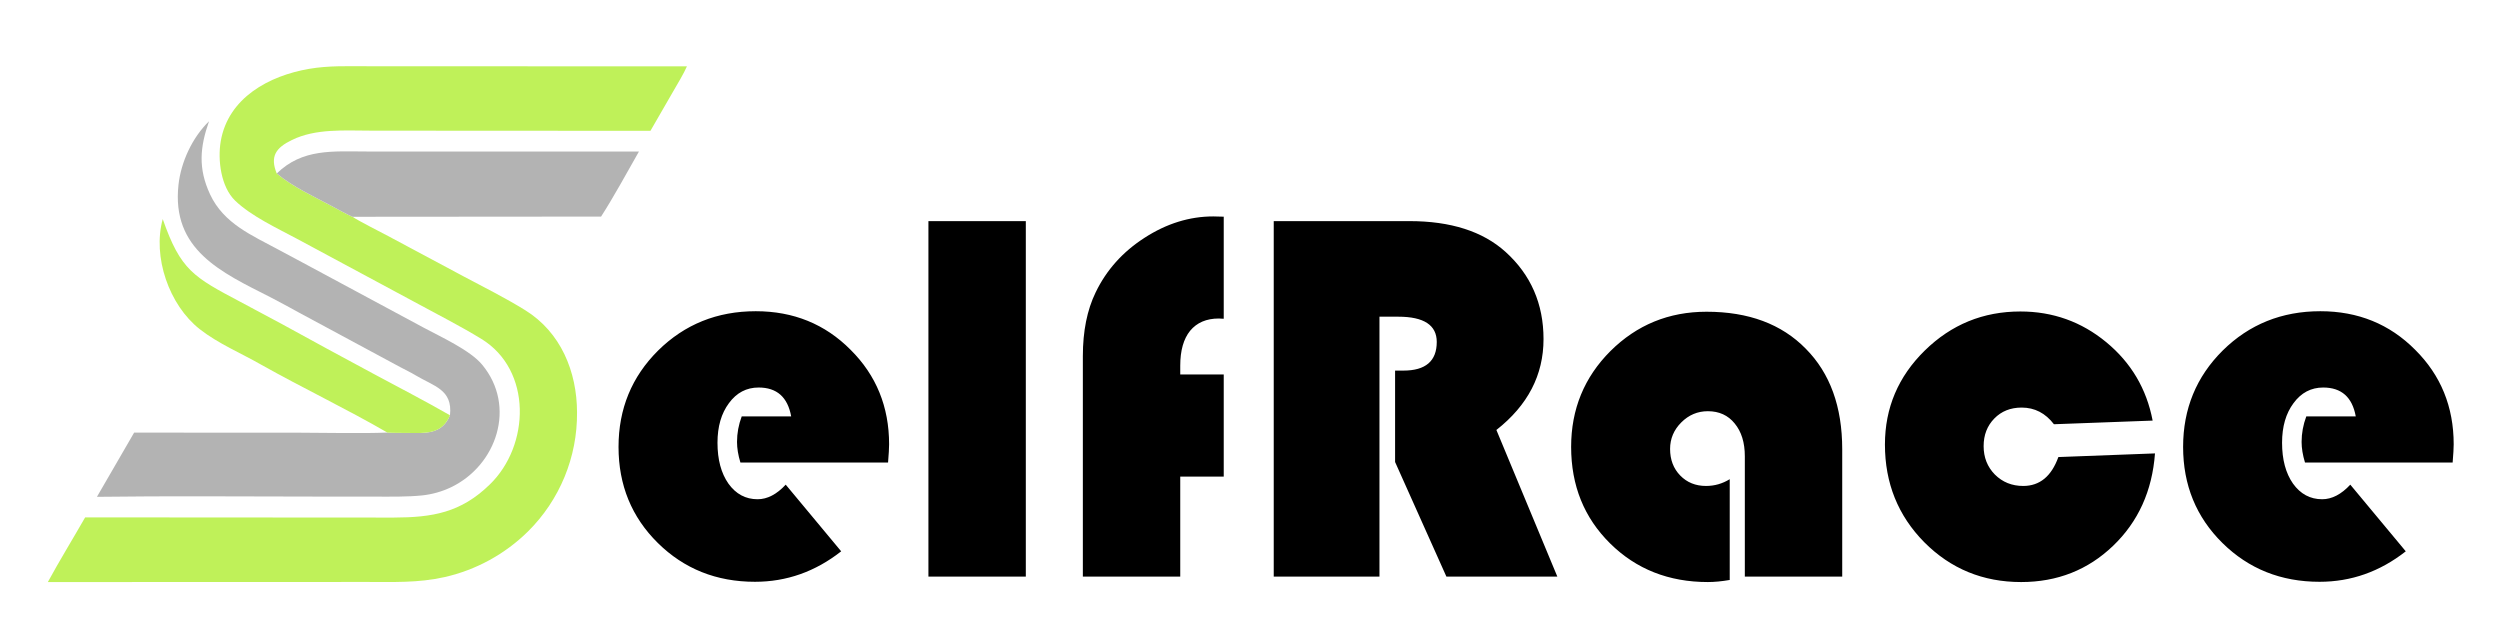
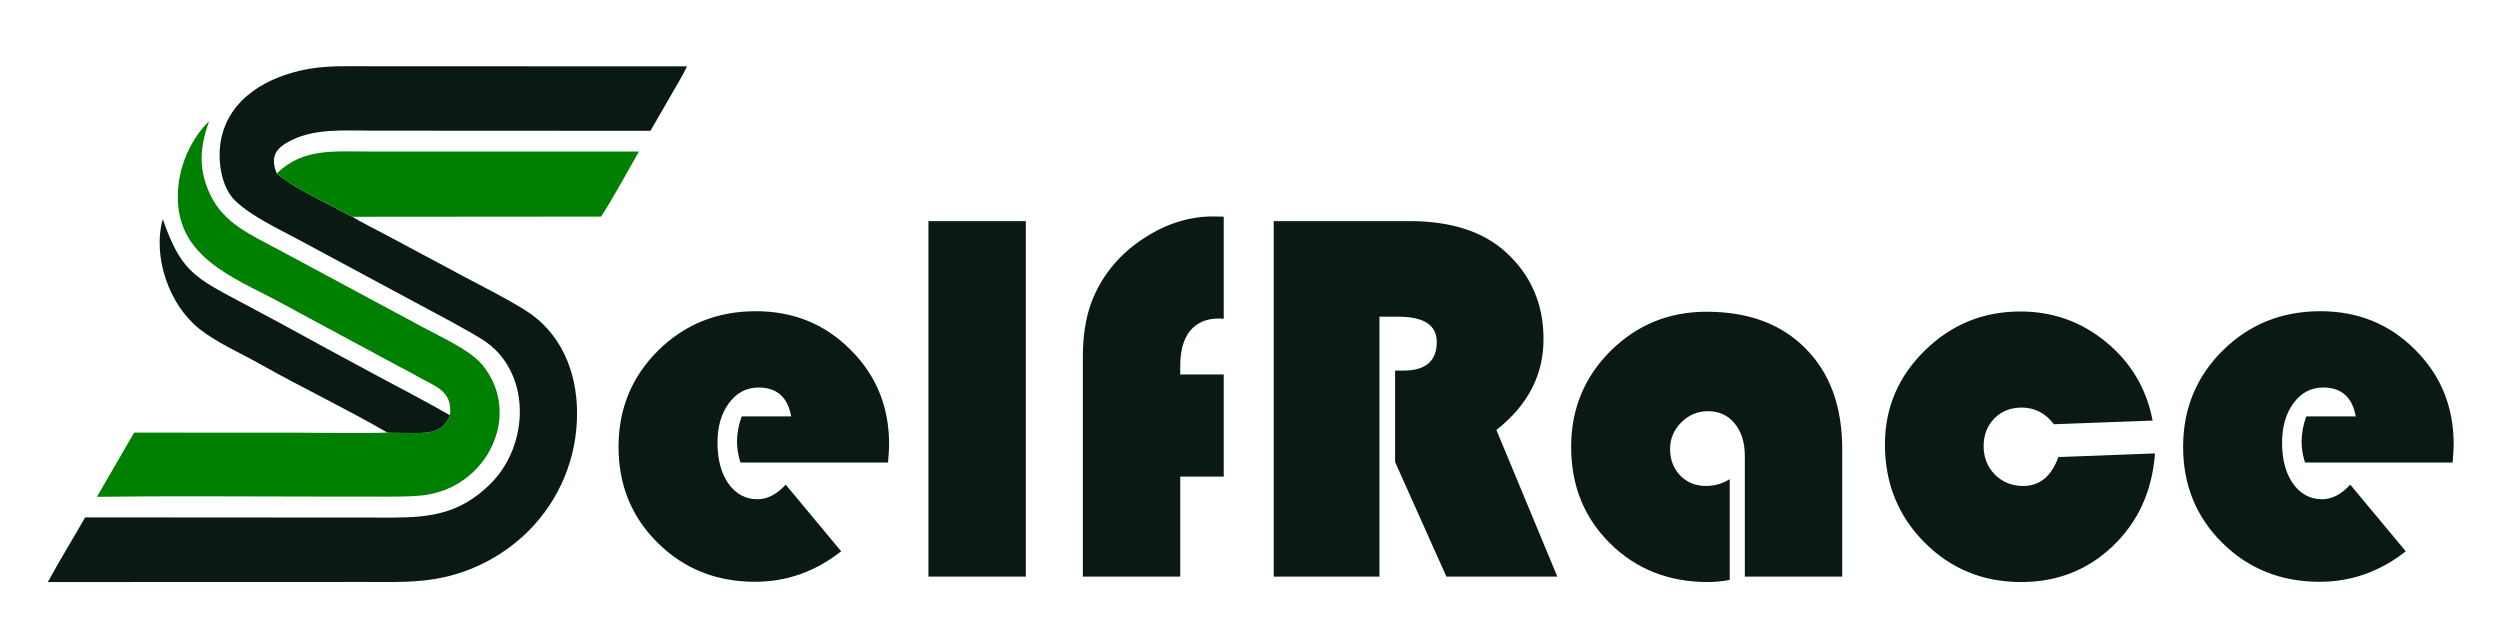
<svg xmlns="http://www.w3.org/2000/svg" width="1000" height="250" viewBox="0 0 1000 250" version="1.1" id="svg27">
  <defs id="defs9">
    <rect x="1117.662" y="974.557" width="1182.874" height="474.557" id="rect3" />
    <rect x="882.502" y="438.063" width="252.362" height="372.53" id="rect1" />
    <linearGradient id="gradient_0" gradientUnits="userSpaceOnUse" x1="1093.889" y1="773.866" x2="1094.907" y2="778.254">
      <stop offset="0" stop-color="#FAFFF2" id="stop8" />
      <stop offset="1" stop-color="#FFF8FB" id="stop9" />
    </linearGradient>
  </defs>
  <text xml:space="preserve" id="text1" style="font-size:74.667px;font-family:Corbel;-inkscape-font-specification:Corbel;white-space:pre;shape-inside:url(#rect1);display:inline;fill:#4d4d4d;stroke-width:1.3" />
-   <path d="m 355.223,185.007 h -59.062 q -1.354,-4.479 -1.354,-8.229 0,-5.208 1.875,-10.208 h 19.792 q -2.083,-11.562 -13.021,-11.562 -7.292,0 -11.875,6.25 -4.583,6.146 -4.583,15.833 0,10.104 4.375,16.354 4.479,6.25 11.667,6.25 5.833,0 11.25,-5.833 l 22.187,26.667 q -15.521,12.187 -34.479,12.187 -23.125,0 -38.854,-15.521 -15.729,-15.521 -15.729,-38.437 0,-22.812 15.833,-38.542 15.937,-15.729 39.062,-15.729 22.604,0 37.917,15.417 15.417,15.312 15.417,37.812 0,2.292 -0.417,7.292 z M 410.327,88.445 V 230.632 H 371.369 V 88.445 Z m 79.167,61.354 v 40.833 h -17.396 v 40 h -38.958 v -88.229 q 0,-14.896 5.104,-25.417 6.458,-13.437 19.583,-21.875 13.229,-8.542 27.5,-8.542 l 4.167,0.104 V 127.507 q -1.354,-0.104 -1.979,-0.104 -7.396,0 -11.458,4.896 -3.958,4.896 -3.958,13.958 v 3.542 z m 62.292,-23.125 v 103.958 h -42.292 V 88.445 h 54.271 q 24.792,0 38.437,12.292 15.208,13.75 15.208,34.896 0,21.562 -18.854,36.354 l 24.375,58.646 h -44.375 l -20.521,-45.833 v -36.562 h 3.333 q 13.333,0 13.333,-11.458 0,-10.104 -15.417,-10.104 z m 140.104,65 v 40.312 q -4.792,0.833 -8.75,0.833 -23.437,0 -39.062,-15.417 -15.625,-15.417 -15.625,-38.646 0,-22.604 15.729,-38.333 15.833,-15.729 38.437,-15.729 25.208,0 39.687,14.792 14.583,14.687 14.583,40.208 v 50.937 h -38.958 v -48.125 q 0,-8.229 -4.062,-13.125 -3.958,-4.896 -10.729,-4.896 -6.146,0 -10.625,4.479 -4.479,4.479 -4.479,10.625 0,6.458 4.062,10.625 4.062,4.167 10.312,4.167 5.104,0 9.479,-2.708 z m 131.458,-8.854 38.646,-1.458 q -1.667,22.5 -16.771,36.979 -15.104,14.479 -36.771,14.479 -22.917,0 -38.75,-15.937 -15.729,-15.937 -15.729,-39.062 0,-21.979 15.937,-37.604 15.937,-15.625 38.229,-15.625 19.479,0 34.375,12.292 14.896,12.292 18.542,31.354 l -39.479,1.458 q -5.104,-6.667 -12.917,-6.667 -6.667,0 -10.937,4.375 -4.271,4.375 -4.271,11.042 0,6.771 4.479,11.354 4.583,4.583 11.354,4.583 9.896,0 14.062,-11.562 z m 157.708,2.188 H 921.993 q -1.354,-4.479 -1.354,-8.229 0,-5.208 1.875,-10.208 h 19.792 q -2.083,-11.562 -13.021,-11.562 -7.292,0 -11.875,6.25 -4.583,6.146 -4.583,15.833 0,10.104 4.375,16.354 4.479,6.25 11.667,6.25 5.833,0 11.25,-5.833 l 22.187,26.667 q -15.521,12.187 -34.479,12.187 -23.125,0 -38.854,-15.521 -15.729,-15.521 -15.729,-38.437 0,-22.812 15.833,-38.542 15.937,-15.729 39.062,-15.729 22.604,0 37.917,15.417 15.417,15.312 15.417,37.812 0,2.292 -0.417,7.292 z" id="text2-0" style="font-size:213.333px;font-family:'Bauhaus 93';-inkscape-font-specification:'Bauhaus 93, ';fill:#000000;stroke-width:1.3" aria-label="elfRace" />
+   <path d="m 355.223,185.007 h -59.062 q -1.354,-4.479 -1.354,-8.229 0,-5.208 1.875,-10.208 h 19.792 q -2.083,-11.562 -13.021,-11.562 -7.292,0 -11.875,6.25 -4.583,6.146 -4.583,15.833 0,10.104 4.375,16.354 4.479,6.25 11.667,6.25 5.833,0 11.25,-5.833 l 22.187,26.667 q -15.521,12.187 -34.479,12.187 -23.125,0 -38.854,-15.521 -15.729,-15.521 -15.729,-38.437 0,-22.812 15.833,-38.542 15.937,-15.729 39.062,-15.729 22.604,0 37.917,15.417 15.417,15.312 15.417,37.812 0,2.292 -0.417,7.292 z M 410.327,88.445 V 230.632 H 371.369 V 88.445 Z m 79.167,61.354 v 40.833 h -17.396 v 40 h -38.958 v -88.229 q 0,-14.896 5.104,-25.417 6.458,-13.437 19.583,-21.875 13.229,-8.542 27.5,-8.542 l 4.167,0.104 V 127.507 q -1.354,-0.104 -1.979,-0.104 -7.396,0 -11.458,4.896 -3.958,4.896 -3.958,13.958 v 3.542 z m 62.292,-23.125 v 103.958 h -42.292 V 88.445 h 54.271 q 24.792,0 38.437,12.292 15.208,13.75 15.208,34.896 0,21.562 -18.854,36.354 l 24.375,58.646 h -44.375 l -20.521,-45.833 v -36.562 h 3.333 q 13.333,0 13.333,-11.458 0,-10.104 -15.417,-10.104 z m 140.104,65 v 40.312 q -4.792,0.833 -8.75,0.833 -23.437,0 -39.062,-15.417 -15.625,-15.417 -15.625,-38.646 0,-22.604 15.729,-38.333 15.833,-15.729 38.437,-15.729 25.208,0 39.687,14.792 14.583,14.687 14.583,40.208 v 50.937 h -38.958 v -48.125 q 0,-8.229 -4.062,-13.125 -3.958,-4.896 -10.729,-4.896 -6.146,0 -10.625,4.479 -4.479,4.479 -4.479,10.625 0,6.458 4.062,10.625 4.062,4.167 10.312,4.167 5.104,0 9.479,-2.708 z m 131.458,-8.854 38.646,-1.458 q -1.667,22.5 -16.771,36.979 -15.104,14.479 -36.771,14.479 -22.917,0 -38.75,-15.937 -15.729,-15.937 -15.729,-39.062 0,-21.979 15.937,-37.604 15.937,-15.625 38.229,-15.625 19.479,0 34.375,12.292 14.896,12.292 18.542,31.354 l -39.479,1.458 q -5.104,-6.667 -12.917,-6.667 -6.667,0 -10.937,4.375 -4.271,4.375 -4.271,11.042 0,6.771 4.479,11.354 4.583,4.583 11.354,4.583 9.896,0 14.062,-11.562 z m 157.708,2.188 H 921.993 q -1.354,-4.479 -1.354,-8.229 0,-5.208 1.875,-10.208 h 19.792 q -2.083,-11.562 -13.021,-11.562 -7.292,0 -11.875,6.25 -4.583,6.146 -4.583,15.833 0,10.104 4.375,16.354 4.479,6.25 11.667,6.25 5.833,0 11.25,-5.833 l 22.187,26.667 q -15.521,12.187 -34.479,12.187 -23.125,0 -38.854,-15.521 -15.729,-15.521 -15.729,-38.437 0,-22.812 15.833,-38.542 15.937,-15.729 39.062,-15.729 22.604,0 37.917,15.417 15.417,15.312 15.417,37.812 0,2.292 -0.417,7.292 z" id="text2-0" style="font-size:213.333px;font-family:'Bauhaus 93';-inkscape-font-specification:'Bauhaus 93, ';fill:#0a1a12;stroke-width:1.3;fill-opacity:1" aria-label="elfRace" />
  <text xml:space="preserve" id="text3" style="font-size:192px;font-family:Corbel;-inkscape-font-specification:Corbel;white-space:pre;shape-inside:url(#rect3);display:inline;fill:#4d4d4d;stroke-width:1.3" />
-   <path fill="#96fa03" d="m 34.06,206.951 123.378,0.08 c 15.554,-0.053 26.863,-1.927 38.447,-13.21 16.135,-15.576 17.059,-45.791 -3.359,-58.27 -8.106,-4.954 -16.618,-9.302 -24.977,-13.826 L 118.891,95.574 C 110.892,91.289 100.468,86.447 94.061,80.266 88.336,74.741 87.018,63.92 88.293,56.503 91.285,39.112 107.627,30.287 123.658,27.537 c 7.825,-1.342 15.544,-1.042 23.402,-1.042 l 28.428,0.014 99.283,0.03 c -1.254,2.901 -3.809,7.097 -5.439,9.927 l -9.15,15.861 -84.434,-0.045 -27.702,-0.025 c -10.37,-0.007 -21.744,-0.905 -31.277,3.736 -6.428,3.13 -8.852,6.54 -6.076,13.405 6.568,5.417 14.566,9.046 22.056,13.058 1.762,0.944 6.581,3.621 8.273,4.262 1.828,1.339 11.544,6.27 14.198,7.684 l 30.065,16.075 c 8.294,4.409 16.814,8.653 24.791,13.598 14.244,8.83 20.696,24.547 20.738,40.84 0.167,17.893 -6.914,35.092 -19.63,47.679 -9.206,9.078 -20.768,15.399 -33.378,18.25 -10.535,2.37 -20.561,1.928 -31.273,1.939 l -28.408,0.011 -98.989,0.029 c 4.445,-8.191 10.22,-17.642 14.924,-25.869 z" id="path2" style="stroke-width:0.503;fill:#bff159;fill-opacity:1" />
-   <path fill="#4A4A48" d="m 179.993,166.108 c 1.143,-10.357 -6.465,-11.576 -13.888,-16.057 -1.882,-1.136 -4.031,-2.142 -5.978,-3.189 l -40.587,-21.853 c -3.713,-2 -7.628,-4.218 -11.401,-6.132 C 88.449,108.893 68.495,99.913 71.404,73.836 72.418,64.748 76.916,54.998 83.609,48.51 79.964,58.879 79.211,67.376 84.011,77.703 89.503,89.517 100.897,94.175 111.658,100.007 c 3,1.626 6.031,3.227 9.041,4.837 l 48.801,26.235 c 6.94,3.736 18.543,8.993 23.352,14.786 13.874,16.714 5.798,40.357 -12.513,49.075 -3.591,1.7 -7.441,2.788 -11.392,3.218 -5.895,0.617 -12.707,0.492 -18.687,0.49 l -24.735,-0.02 c -28.728,-0.02 -58.079,-0.275 -86.751,0.102 l 14.882,-25.688 66.731,0.038 c 10.79,0.006 23.988,0.371 34.557,-0.058 2.536,0.172 5.297,0.126 7.857,0.149 7.254,0.064 13.963,0.782 17.191,-7.063 z" id="path3" style="fill:#b3b3b3;stroke-width:0.503" />
-   <path fill="#4A4A48" d="m 110.693,69.396 c 10.327,-10.056 22.444,-8.806 35.871,-8.796 l 23.294,0.022 85.715,-0.004 c -4.551,8.004 -10.238,18.415 -15.143,26.017 l -99.409,0.079 c -1.692,-0.641 -6.511,-3.317 -8.273,-4.262 -7.49,-4.012 -15.488,-7.641 -22.056,-13.058 z" id="path4" style="fill:#b3b3b3;stroke-width:0.503" />
-   <path fill="#96fa03" d="m 65.097,87.626 c 7.15,20.497 12.333,23.198 31.097,33.139 l 16.459,8.794 c 12.118,6.67 24.272,13.274 36.462,19.81 10.158,5.457 20.909,11.021 30.877,16.739 -3.228,7.845 -9.937,7.127 -17.191,7.063 -2.559,-0.023 -5.321,0.023 -7.857,-0.149 -16.104,-9.342 -34.093,-17.938 -50.392,-27.104 C 96.471,141.289 87.22,137.421 79.892,131.664 67.608,122.012 60.935,102.676 65.097,87.626 Z" id="path5" style="stroke-width:0.503;fill:#bff159;fill-opacity:1" />
+   <path fill="#96fa03" d="m 34.06,206.951 123.378,0.08 c 15.554,-0.053 26.863,-1.927 38.447,-13.21 16.135,-15.576 17.059,-45.791 -3.359,-58.27 -8.106,-4.954 -16.618,-9.302 -24.977,-13.826 L 118.891,95.574 C 110.892,91.289 100.468,86.447 94.061,80.266 88.336,74.741 87.018,63.92 88.293,56.503 91.285,39.112 107.627,30.287 123.658,27.537 c 7.825,-1.342 15.544,-1.042 23.402,-1.042 l 28.428,0.014 99.283,0.03 c -1.254,2.901 -3.809,7.097 -5.439,9.927 l -9.15,15.861 -84.434,-0.045 -27.702,-0.025 c -10.37,-0.007 -21.744,-0.905 -31.277,3.736 -6.428,3.13 -8.852,6.54 -6.076,13.405 6.568,5.417 14.566,9.046 22.056,13.058 1.762,0.944 6.581,3.621 8.273,4.262 1.828,1.339 11.544,6.27 14.198,7.684 l 30.065,16.075 c 8.294,4.409 16.814,8.653 24.791,13.598 14.244,8.83 20.696,24.547 20.738,40.84 0.167,17.893 -6.914,35.092 -19.63,47.679 -9.206,9.078 -20.768,15.399 -33.378,18.25 -10.535,2.37 -20.561,1.928 -31.273,1.939 l -28.408,0.011 -98.989,0.029 c 4.445,-8.191 10.22,-17.642 14.924,-25.869 z" id="path2" style="stroke-width:0.503;fill:#0a1a12;fill-opacity:1" />
+   <path fill="#4A4A48" d="m 179.993,166.108 c 1.143,-10.357 -6.465,-11.576 -13.888,-16.057 -1.882,-1.136 -4.031,-2.142 -5.978,-3.189 l -40.587,-21.853 c -3.713,-2 -7.628,-4.218 -11.401,-6.132 C 88.449,108.893 68.495,99.913 71.404,73.836 72.418,64.748 76.916,54.998 83.609,48.51 79.964,58.879 79.211,67.376 84.011,77.703 89.503,89.517 100.897,94.175 111.658,100.007 c 3,1.626 6.031,3.227 9.041,4.837 l 48.801,26.235 c 6.94,3.736 18.543,8.993 23.352,14.786 13.874,16.714 5.798,40.357 -12.513,49.075 -3.591,1.7 -7.441,2.788 -11.392,3.218 -5.895,0.617 -12.707,0.492 -18.687,0.49 l -24.735,-0.02 c -28.728,-0.02 -58.079,-0.275 -86.751,0.102 l 14.882,-25.688 66.731,0.038 c 10.79,0.006 23.988,0.371 34.557,-0.058 2.536,0.172 5.297,0.126 7.857,0.149 7.254,0.064 13.963,0.782 17.191,-7.063 z" id="path3" style="fill:#008000;stroke-width:0.503" />
+   <path fill="#4A4A48" d="m 110.693,69.396 c 10.327,-10.056 22.444,-8.806 35.871,-8.796 l 23.294,0.022 85.715,-0.004 c -4.551,8.004 -10.238,18.415 -15.143,26.017 l -99.409,0.079 c -1.692,-0.641 -6.511,-3.317 -8.273,-4.262 -7.49,-4.012 -15.488,-7.641 -22.056,-13.058 z" id="path4" style="fill:#008000;stroke-width:0.503" />
+   <path fill="#96fa03" d="m 65.097,87.626 c 7.15,20.497 12.333,23.198 31.097,33.139 l 16.459,8.794 c 12.118,6.67 24.272,13.274 36.462,19.81 10.158,5.457 20.909,11.021 30.877,16.739 -3.228,7.845 -9.937,7.127 -17.191,7.063 -2.559,-0.023 -5.321,0.023 -7.857,-0.149 -16.104,-9.342 -34.093,-17.938 -50.392,-27.104 C 96.471,141.289 87.22,137.421 79.892,131.664 67.608,122.012 60.935,102.676 65.097,87.626 Z" id="path5" style="stroke-width:0.503;fill:#0a1a12;fill-opacity:1" />
</svg>
